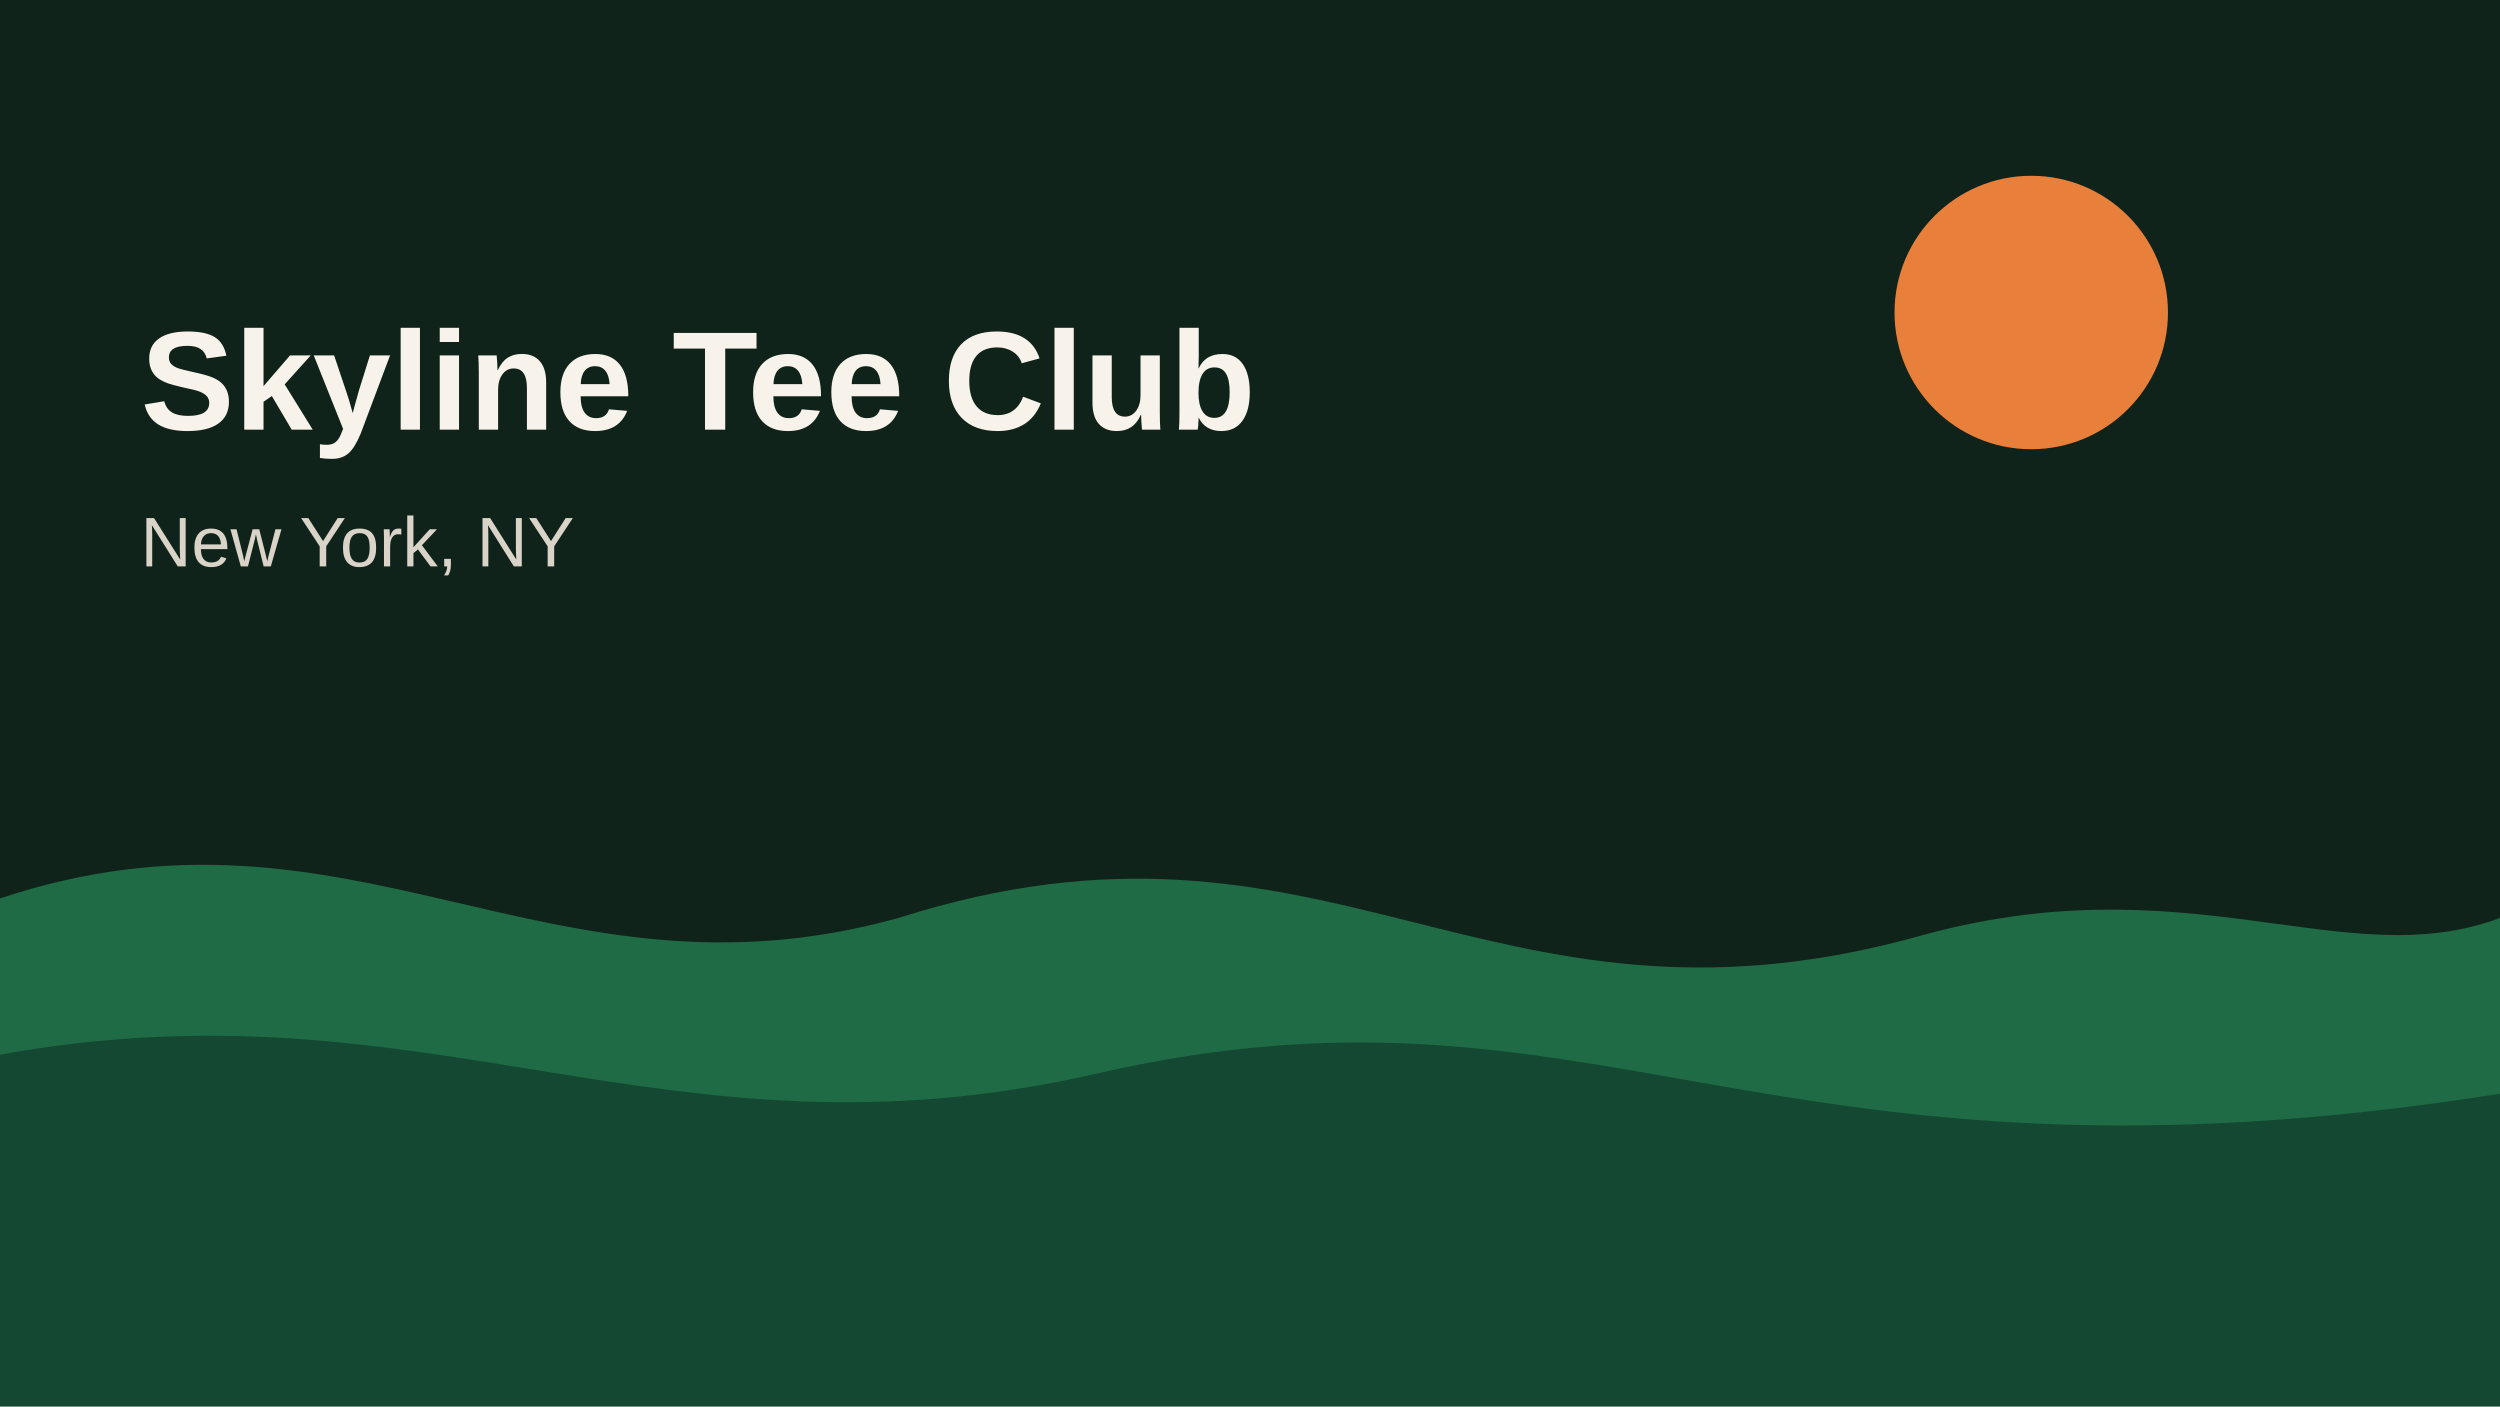
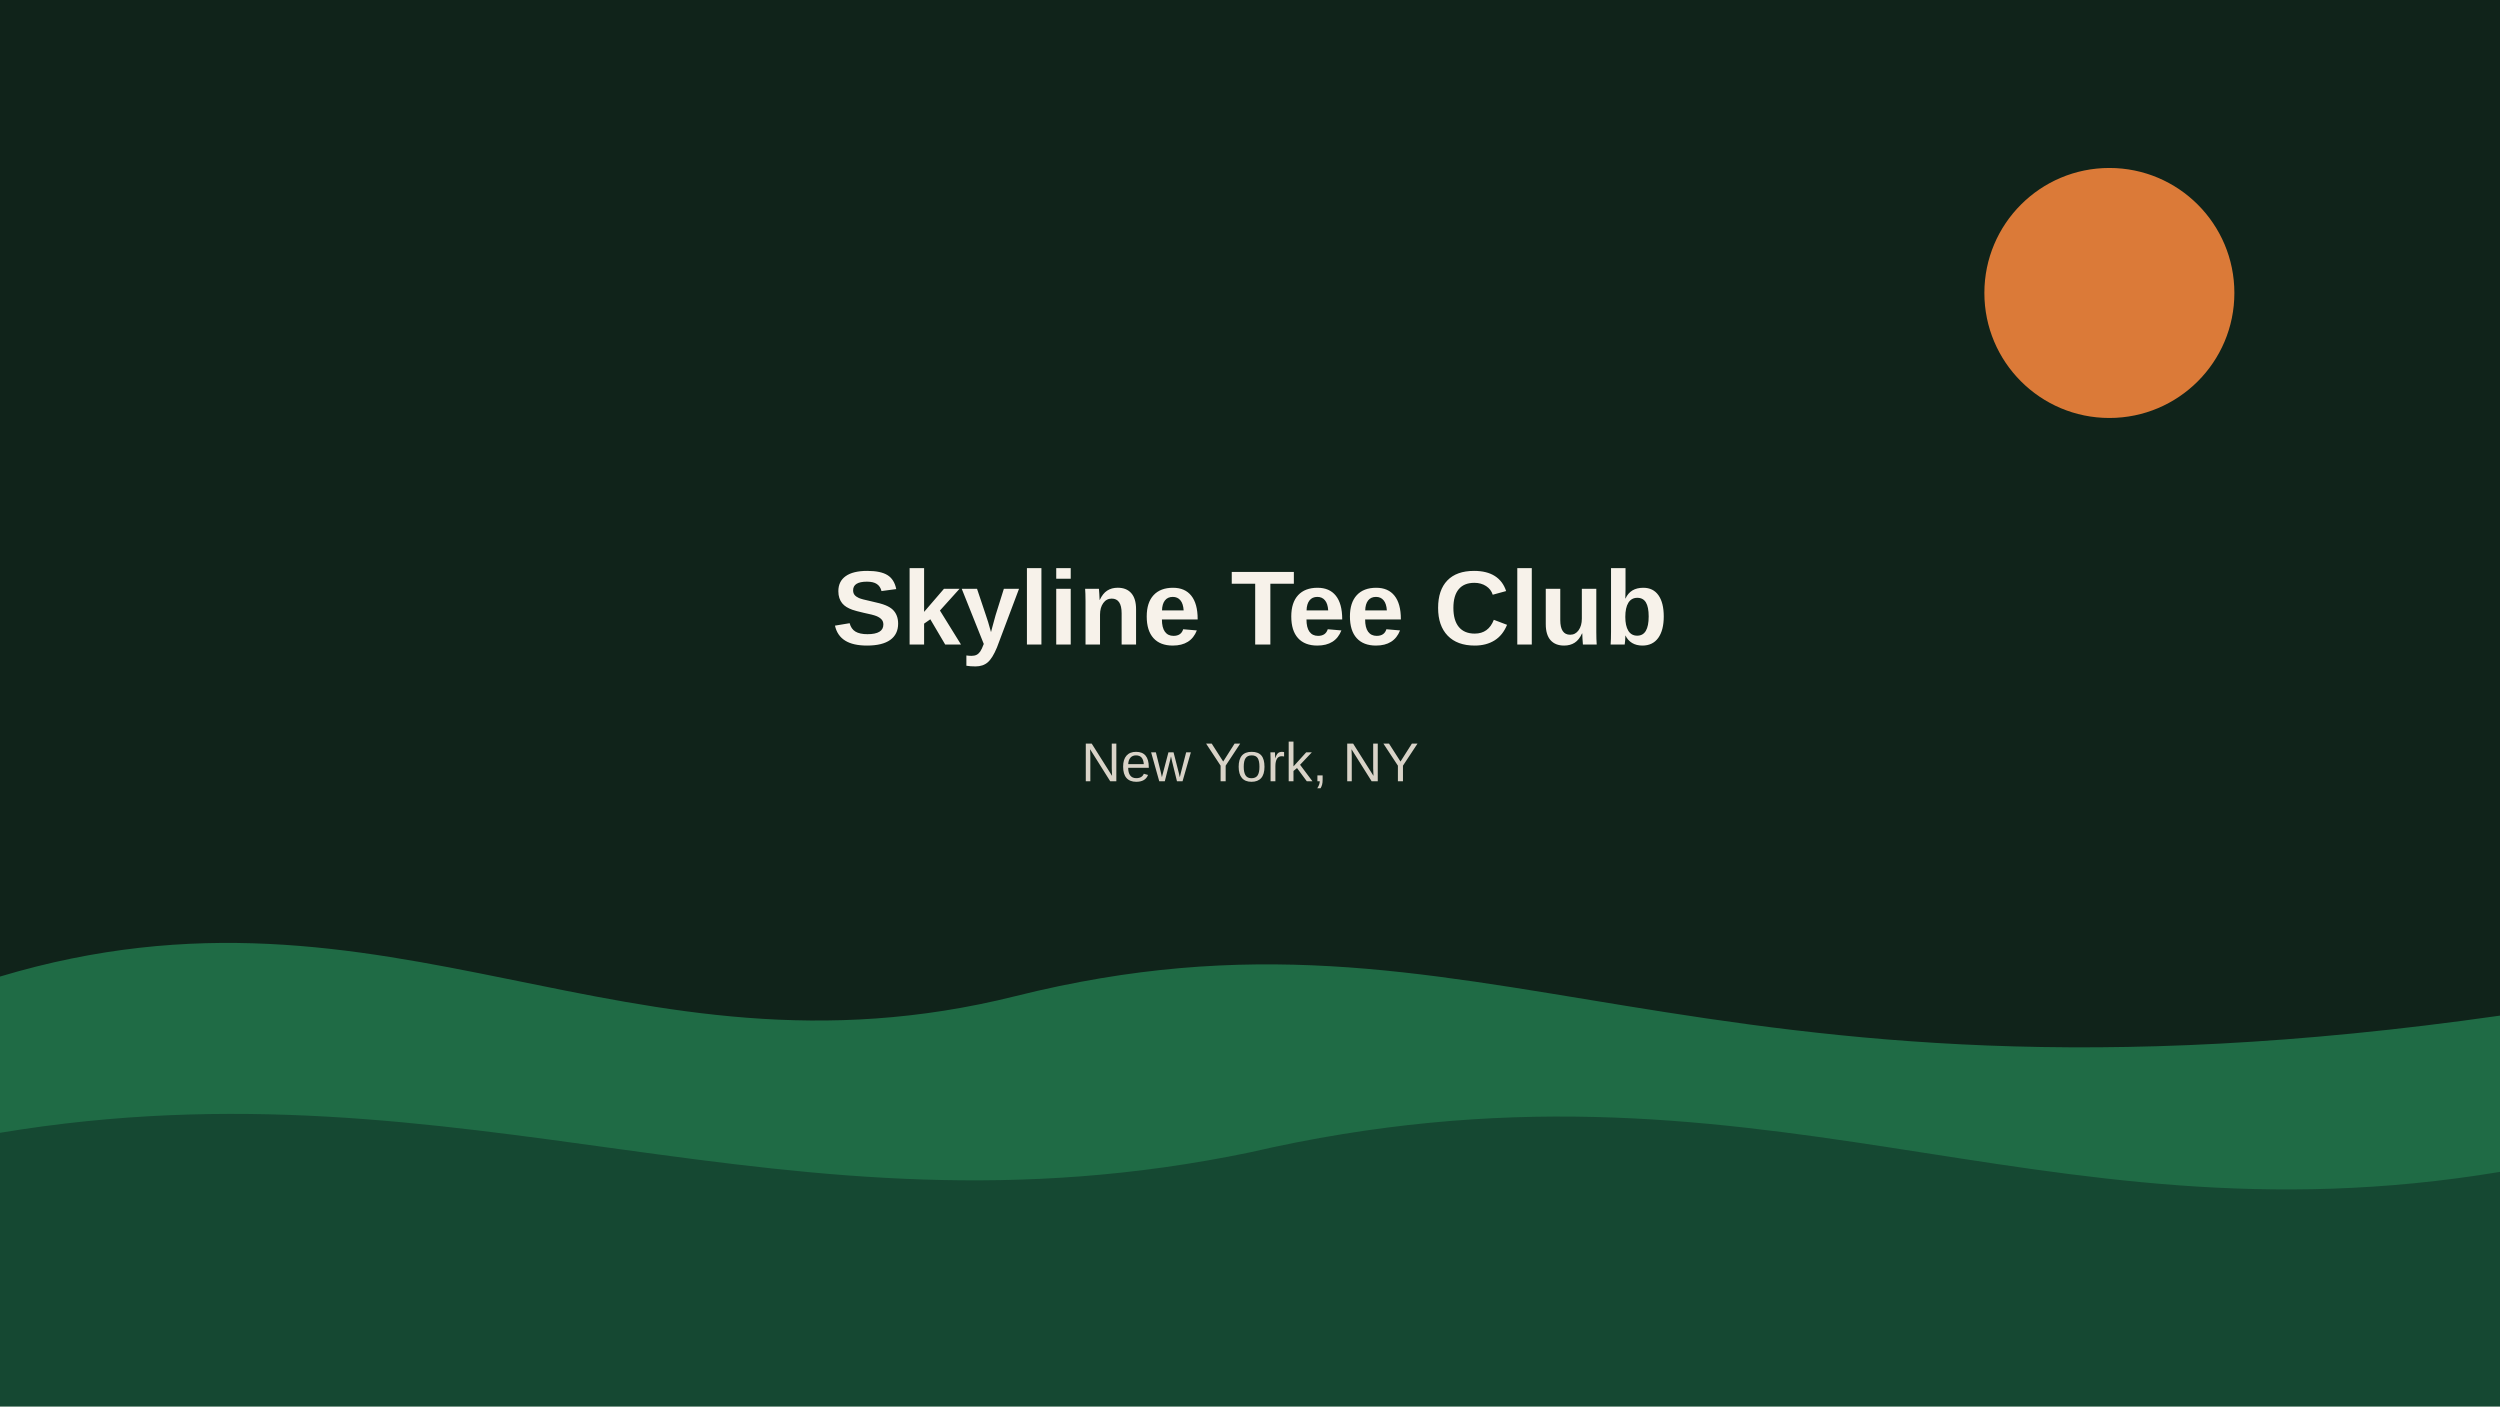
<svg xmlns="http://www.w3.org/2000/svg" viewBox="0 0 1280 720" role="img" aria-label="Skyline Tee Club">
  <rect width="1280" height="720" fill="#10231a" />
-   <path d="M0 460 C180 400 280 520 460 470 C680 400 760 540 980 480 C1120 440 1200 500 1280 470 L1280 720 L0 720 Z" fill="#1f6b45" />
-   <path d="M0 540 C220 500 340 600 560 550 C820 490 900 620 1280 560 L1280 720 L0 720 Z" fill="#154832" />
-   <circle cx="1040" cy="160" r="70" fill="#ff8a3d" opacity="0.9" />
-   <text x="72" y="220" font-family="Arial, sans-serif" font-size="72" font-weight="700" fill="#f7f2ea">Skyline Tee Club</text>
-   <text x="72" y="290" font-family="Arial, sans-serif" font-size="36" fill="#d9d3c8">New York, NY</text>
+   <path d="M0 500 C200 440 320 560 520 510 C760 450 860 580 1280 520 L1280 720 L0 720 Z" fill="#1f6b45" />
+   <path d="M0 580 C240 540 400 640 640 590 C900 530 1040 640 1280 600 L1280 720 L0 720 Z" fill="#154832" />
+   <circle cx="1080" cy="150" r="64" fill="#ff8a3d" opacity="0.85" />
+   <text x="640" y="330" text-anchor="middle" font-family="Arial, sans-serif" font-size="54" font-weight="700" fill="#f7f2ea">Skyline Tee Club</text>
+   <text x="640" y="400" text-anchor="middle" font-family="Arial, sans-serif" font-size="28" fill="#d9d3c8">New York, NY</text>
</svg>
